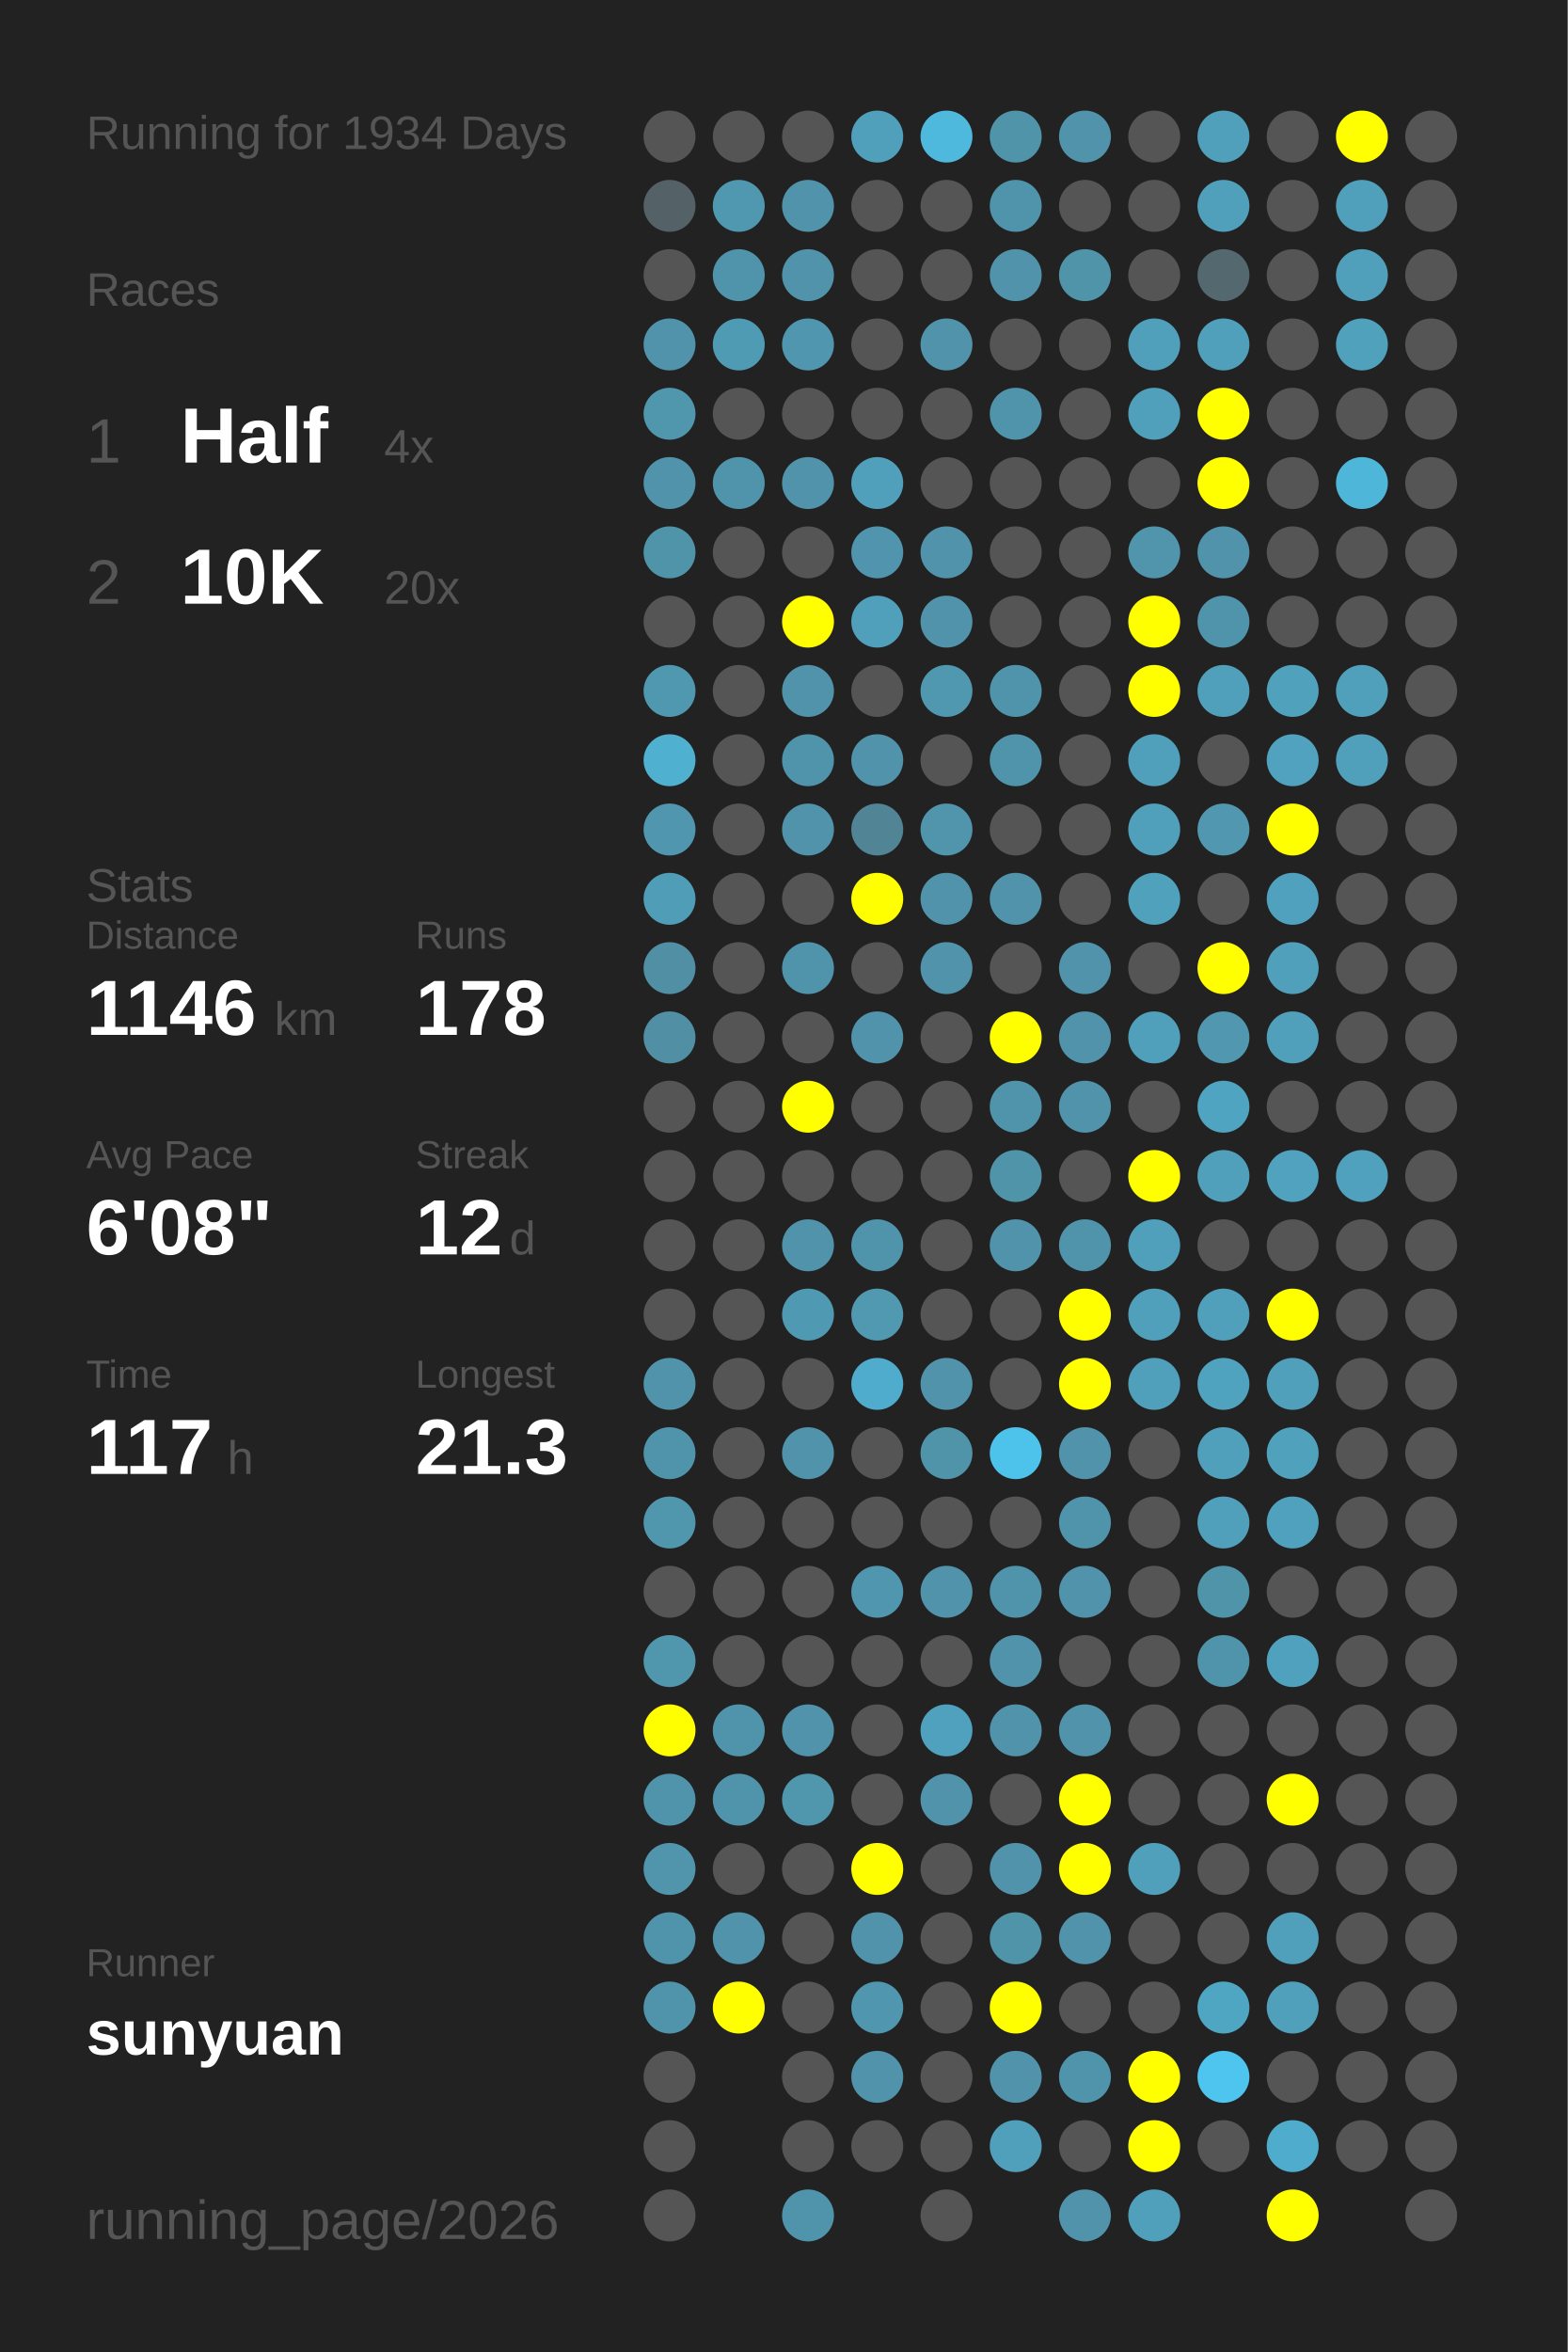
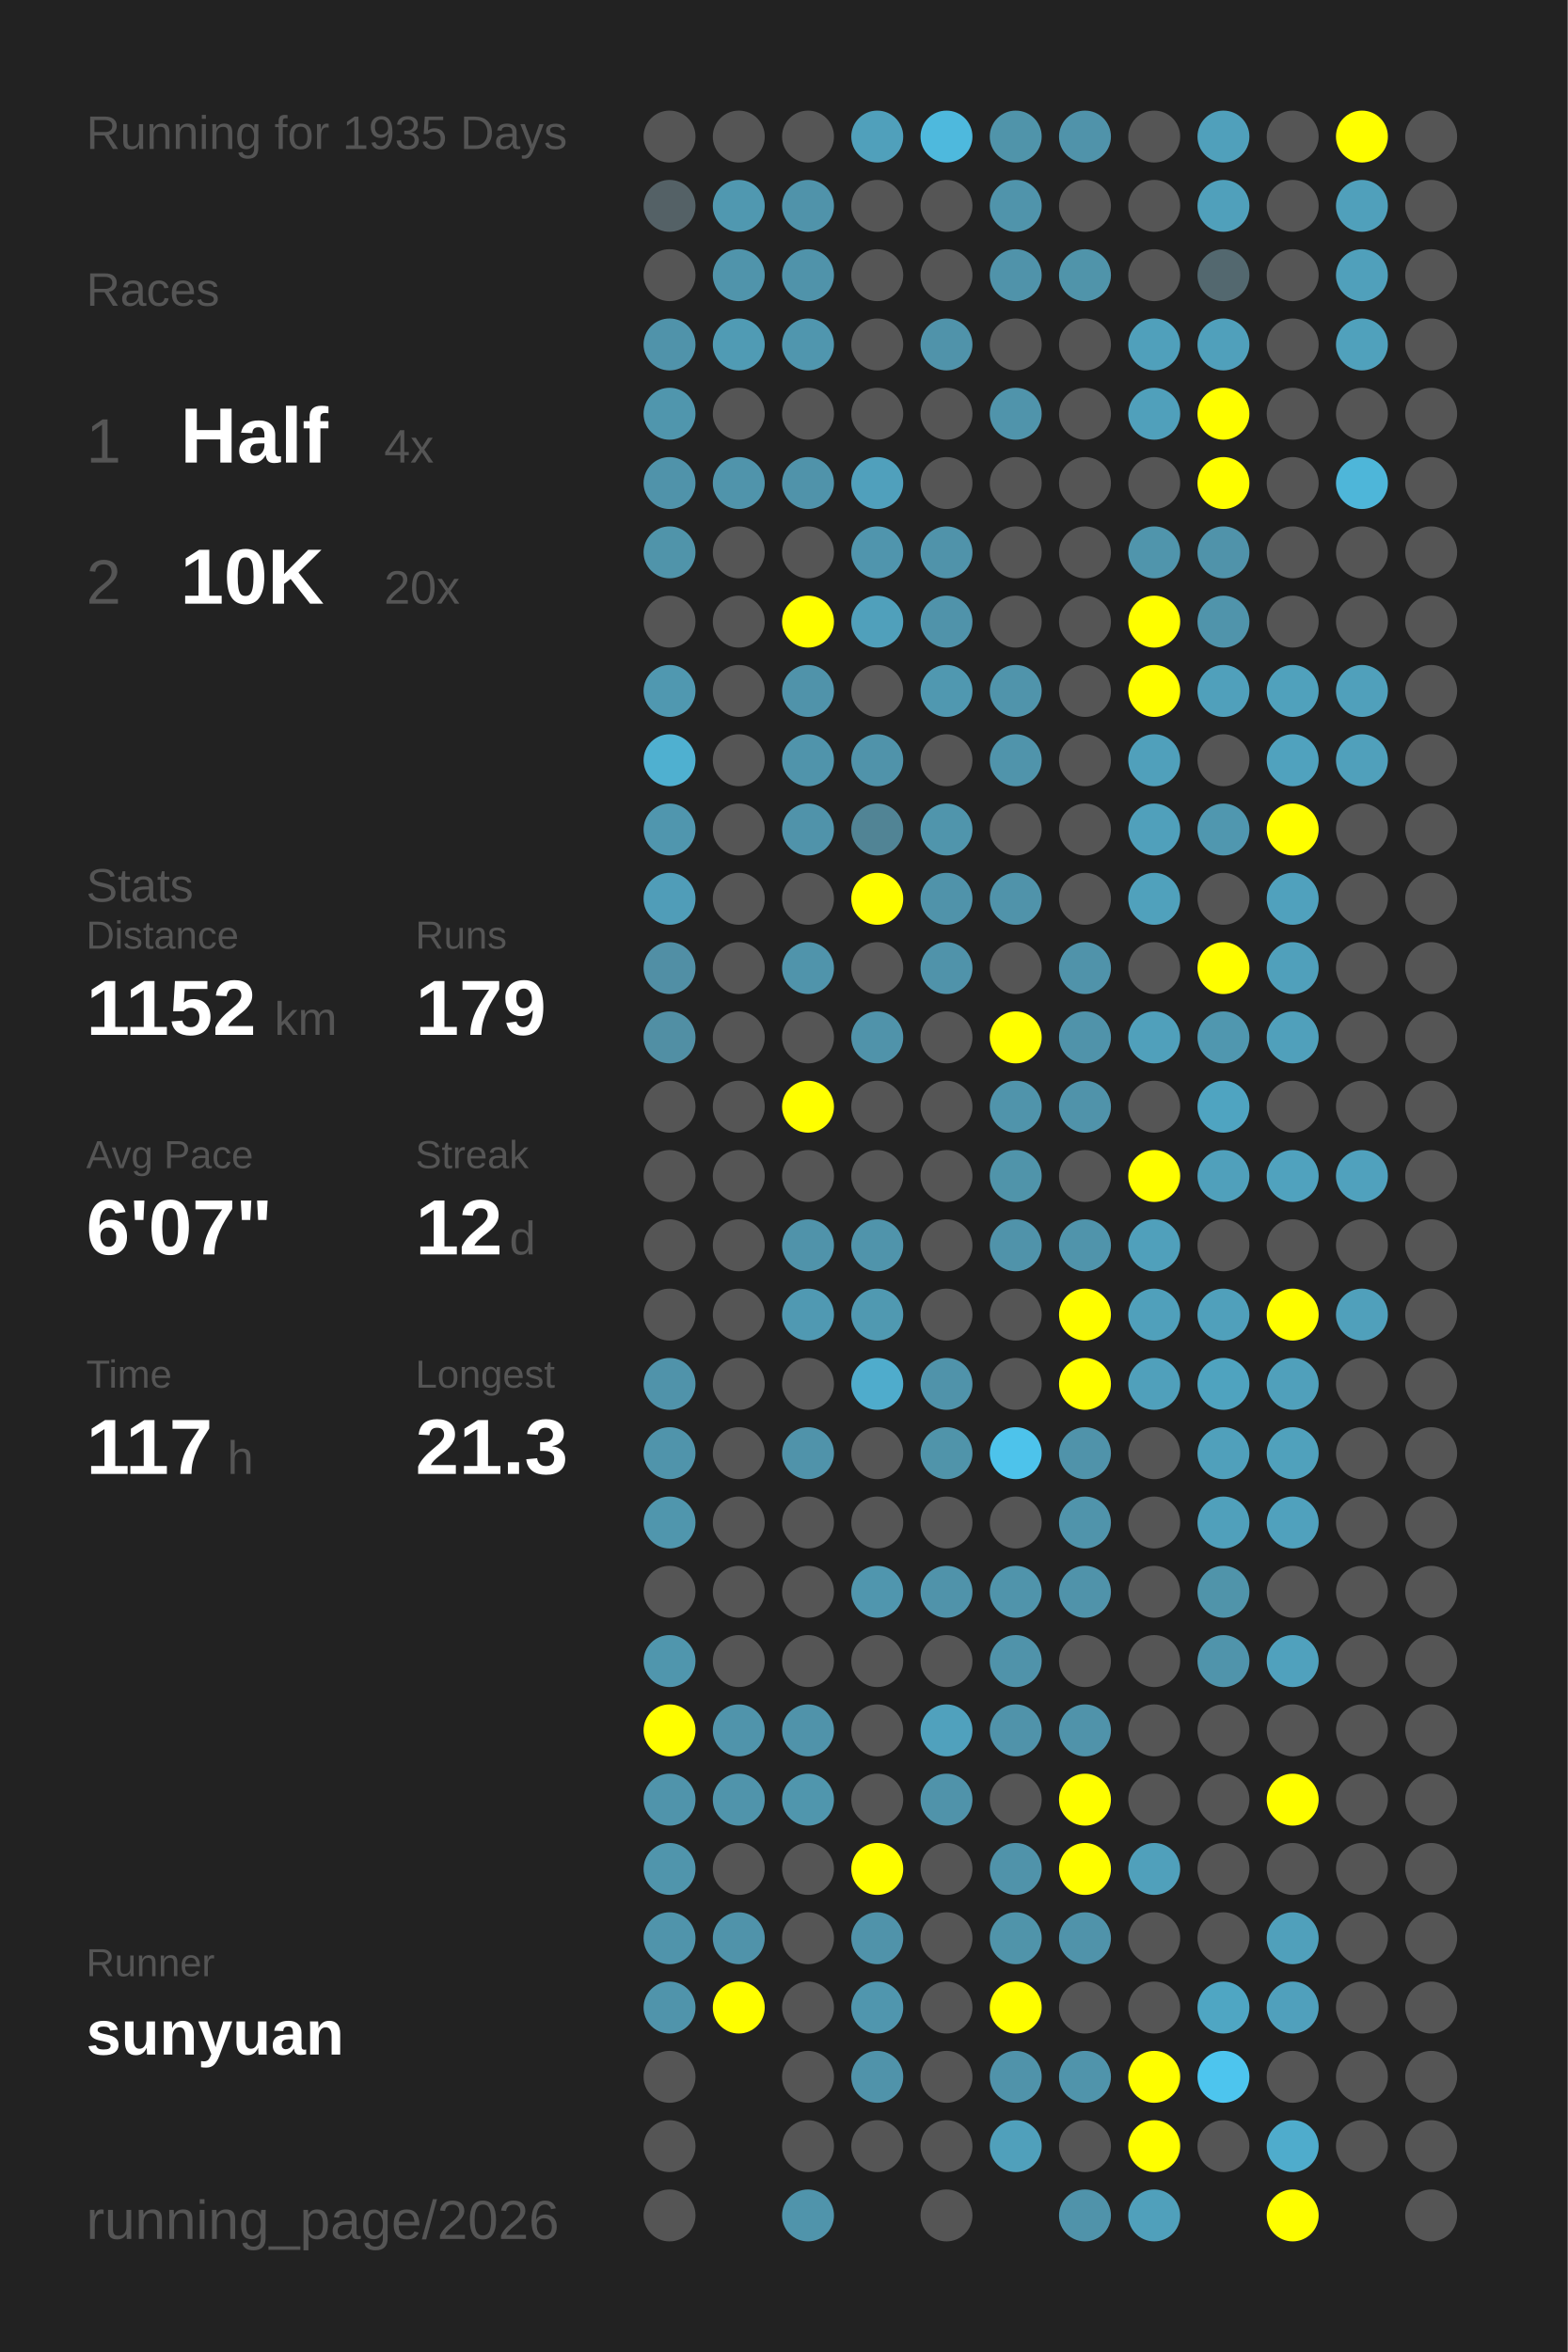
<svg xmlns="http://www.w3.org/2000/svg" baseProfile="full" height="300mm" version="1.1" viewBox="0,0,200,300" width="200mm">
  <defs />
  <rect fill="#222222" height="300" width="200" x="0" y="0" />
-   <text fill="#555555" style="font-size:6px; font-family:Arial;" x="11" y="19">Running for 1934 Days</text>
+   <text fill="#555555" style="font-size:6px; font-family:Arial;" x="11" y="19">Running for 1935 Days</text>
  <text fill="#555555" style="font-size:6px; font-family:Arial;" x="11" y="39">Races</text>
  <text fill="#555555" style="font-size:8px; font-family:Arial;" x="11" y="59">1</text>
  <text fill="#FFFFFF" style="font-size:10px; font-family:Arial; font-weight:bold;" x="23" y="59">Half</text>
  <text fill="#555555" style="font-size:6px; font-family:Arial;" x="49" y="59">4x</text>
  <text fill="#555555" style="font-size:8px; font-family:Arial;" x="11" y="77">2</text>
  <text fill="#FFFFFF" style="font-size:10px; font-family:Arial; font-weight:bold;" x="23" y="77">10K</text>
  <text fill="#555555" style="font-size:6px; font-family:Arial;" x="49" y="77">20x</text>
  <text fill="#555555" style="font-size:6px; font-family:Arial;" x="11" y="115">Stats</text>
  <text fill="#555555" style="font-size:5px; font-family:Arial;" x="11" y="121">Distance</text>
-   <text fill="#FFFFFF" style="font-size:10px; font-family:Arial; font-weight:bold;" x="11" y="132">1146</text>
+   <text fill="#FFFFFF" style="font-size:10px; font-family:Arial; font-weight:bold;" x="11" y="132">1152</text>
  <text fill="#555555" style="font-size:6px; font-family:Arial;" x="35" y="132">km</text>
  <text fill="#555555" style="font-size:5px; font-family:Arial;" x="53" y="121">Runs</text>
-   <text fill="#FFFFFF" style="font-size:10px; font-family:Arial; font-weight:bold;" x="53" y="132">178</text>
+   <text fill="#FFFFFF" style="font-size:10px; font-family:Arial; font-weight:bold;" x="53" y="132">179</text>
  <text fill="#555555" style="font-size:5px; font-family:Arial;" x="11" y="149">Avg Pace</text>
-   <text fill="#FFFFFF" style="font-size:10px; font-family:Arial; font-weight:bold;" x="11" y="160">6'08"</text>
+   <text fill="#FFFFFF" style="font-size:10px; font-family:Arial; font-weight:bold;" x="11" y="160">6'07"</text>
  <text fill="#555555" style="font-size:5px; font-family:Arial;" x="53" y="149">Streak</text>
  <text fill="#FFFFFF" style="font-size:10px; font-family:Arial; font-weight:bold;" x="53" y="160">12</text>
  <text fill="#555555" style="font-size:6px; font-family:Arial;" x="65" y="160">d</text>
  <text fill="#555555" style="font-size:5px; font-family:Arial;" x="11" y="177">Time</text>
  <text fill="#FFFFFF" style="font-size:10px; font-family:Arial; font-weight:bold;" x="11" y="188">117</text>
  <text fill="#555555" style="font-size:6px; font-family:Arial;" x="29" y="188">h</text>
  <text fill="#555555" style="font-size:5px; font-family:Arial;" x="53" y="177">Longest</text>
  <text fill="#FFFFFF" style="font-size:10px; font-family:Arial; font-weight:bold;" x="53" y="188">21.3</text>
  <text fill="#555555" style="font-size:5px; font-family:Arial;" x="11" y="252.065">Runner</text>
  <text fill="#FFFFFF" style="font-size:8px; font-family:Arial; font-weight:bold;" x="11" y="262.065">sunyuan</text>
  <text fill="#555555" style="font-size:7px; font-family:Arial;" x="11" y="285.581">running_page/2026</text>
  <circle cx="85.417" cy="17.419" fill="#555555" r="3.312" />
  <circle cx="85.417" cy="26.258" fill="#546166" r="3.312" />
  <circle cx="85.417" cy="35.097" fill="#555555" r="3.312" />
  <circle cx="85.417" cy="43.935" fill="#5093aa" r="3.312" />
  <circle cx="85.417" cy="52.774" fill="#5096ad" r="3.312" />
  <circle cx="85.417" cy="61.613" fill="#5093aa" r="3.312" />
  <circle cx="85.417" cy="70.452" fill="#5094aa" r="3.312" />
  <circle cx="85.417" cy="79.29" fill="#555555" r="3.312" />
  <circle cx="85.417" cy="88.129" fill="#5098b0" r="3.312" />
  <circle cx="85.417" cy="96.968" fill="#4fb0d0" r="3.312" />
  <circle cx="85.417" cy="105.806" fill="#5096ae" r="3.312" />
  <circle cx="85.417" cy="114.645" fill="#509db8" r="3.312" />
  <circle cx="85.417" cy="123.484" fill="#518fa5" r="3.312" />
  <circle cx="85.417" cy="132.323" fill="#518fa4" r="3.312" />
  <circle cx="85.417" cy="141.161" fill="#555555" r="3.312" />
  <circle cx="85.417" cy="150" fill="#555555" r="3.312" />
  <circle cx="85.417" cy="158.839" fill="#555555" r="3.312" />
  <circle cx="85.417" cy="167.677" fill="#555555" r="3.312" />
  <circle cx="85.417" cy="176.516" fill="#5093aa" r="3.312" />
  <circle cx="85.417" cy="185.355" fill="#5094ab" r="3.312" />
  <circle cx="85.417" cy="194.194" fill="#5096ad" r="3.312" />
  <circle cx="85.417" cy="203.032" fill="#555555" r="3.312" />
  <circle cx="85.417" cy="211.871" fill="#5096ad" r="3.312" />
  <circle cx="85.417" cy="220.71" fill="#FFFF00" r="3.312" />
  <circle cx="85.417" cy="229.548" fill="#5094ab" r="3.312" />
  <circle cx="85.417" cy="238.387" fill="#5095ac" r="3.312" />
  <circle cx="85.417" cy="247.226" fill="#5094ab" r="3.312" />
  <circle cx="85.417" cy="256.065" fill="#5094ab" r="3.312" />
  <circle cx="85.417" cy="264.903" fill="#555555" r="3.312" />
  <circle cx="85.417" cy="273.742" fill="#555555" r="3.312" />
  <circle cx="85.417" cy="282.581" fill="#555555" r="3.312" />
  <circle cx="94.25" cy="17.419" fill="#555555" r="3.312" />
  <circle cx="94.25" cy="26.258" fill="#5098b0" r="3.312" />
  <circle cx="94.25" cy="35.097" fill="#5094ab" r="3.312" />
  <circle cx="94.25" cy="43.935" fill="#509bb4" r="3.312" />
  <circle cx="94.25" cy="52.774" fill="#555555" r="3.312" />
  <circle cx="94.25" cy="61.613" fill="#5094ab" r="3.312" />
  <circle cx="94.25" cy="70.452" fill="#555555" r="3.312" />
  <circle cx="94.25" cy="79.29" fill="#555555" r="3.312" />
  <circle cx="94.25" cy="88.129" fill="#555555" r="3.312" />
  <circle cx="94.25" cy="96.968" fill="#555555" r="3.312" />
  <circle cx="94.25" cy="105.806" fill="#555555" r="3.312" />
  <circle cx="94.25" cy="114.645" fill="#555555" r="3.312" />
  <circle cx="94.25" cy="123.484" fill="#555555" r="3.312" />
  <circle cx="94.25" cy="132.323" fill="#555555" r="3.312" />
  <circle cx="94.25" cy="141.161" fill="#555555" r="3.312" />
  <circle cx="94.25" cy="150" fill="#555555" r="3.312" />
  <circle cx="94.25" cy="158.839" fill="#555555" r="3.312" />
  <circle cx="94.25" cy="167.677" fill="#555555" r="3.312" />
  <circle cx="94.25" cy="176.516" fill="#555555" r="3.312" />
  <circle cx="94.25" cy="185.355" fill="#555555" r="3.312" />
  <circle cx="94.25" cy="194.194" fill="#555555" r="3.312" />
  <circle cx="94.25" cy="203.032" fill="#555555" r="3.312" />
  <circle cx="94.25" cy="211.871" fill="#555555" r="3.312" />
  <circle cx="94.25" cy="220.71" fill="#5094ab" r="3.312" />
  <circle cx="94.25" cy="229.548" fill="#5094ab" r="3.312" />
  <circle cx="94.25" cy="238.387" fill="#555555" r="3.312" />
  <circle cx="94.25" cy="247.226" fill="#5093aa" r="3.312" />
  <circle cx="94.25" cy="256.065" fill="#FFFF00" r="3.312" />
  <circle cx="103.083" cy="17.419" fill="#555555" r="3.312" />
  <circle cx="103.083" cy="26.258" fill="#5093aa" r="3.312" />
  <circle cx="103.083" cy="35.097" fill="#5093aa" r="3.312" />
  <circle cx="103.083" cy="43.935" fill="#5096ae" r="3.312" />
  <circle cx="103.083" cy="52.774" fill="#555555" r="3.312" />
  <circle cx="103.083" cy="61.613" fill="#5093aa" r="3.312" />
  <circle cx="103.083" cy="70.452" fill="#555555" r="3.312" />
  <circle cx="103.083" cy="79.29" fill="#FFFF00" r="3.312" />
  <circle cx="103.083" cy="88.129" fill="#5093aa" r="3.312" />
  <circle cx="103.083" cy="96.968" fill="#5094ab" r="3.312" />
  <circle cx="103.083" cy="105.806" fill="#5093aa" r="3.312" />
  <circle cx="103.083" cy="114.645" fill="#555555" r="3.312" />
  <circle cx="103.083" cy="123.484" fill="#5094ab" r="3.312" />
  <circle cx="103.083" cy="132.323" fill="#555555" r="3.312" />
  <circle cx="103.083" cy="141.161" fill="#FFFF00" r="3.312" />
  <circle cx="103.083" cy="150" fill="#555555" r="3.312" />
  <circle cx="103.083" cy="158.839" fill="#5093aa" r="3.312" />
  <circle cx="103.083" cy="167.677" fill="#5099b2" r="3.312" />
  <circle cx="103.083" cy="176.516" fill="#555555" r="3.312" />
  <circle cx="103.083" cy="185.355" fill="#5093aa" r="3.312" />
  <circle cx="103.083" cy="194.194" fill="#555555" r="3.312" />
  <circle cx="103.083" cy="203.032" fill="#555555" r="3.312" />
  <circle cx="103.083" cy="211.871" fill="#555555" r="3.312" />
  <circle cx="103.083" cy="220.71" fill="#5093aa" r="3.312" />
  <circle cx="103.083" cy="229.548" fill="#5096ad" r="3.312" />
  <circle cx="103.083" cy="238.387" fill="#555555" r="3.312" />
  <circle cx="103.083" cy="247.226" fill="#555555" r="3.312" />
  <circle cx="103.083" cy="256.065" fill="#555555" r="3.312" />
  <circle cx="103.083" cy="264.903" fill="#555555" r="3.312" />
  <circle cx="103.083" cy="273.742" fill="#555555" r="3.312" />
  <circle cx="103.083" cy="282.581" fill="#5094ab" r="3.312" />
  <circle cx="111.917" cy="17.419" fill="#50a0bb" r="3.312" />
  <circle cx="111.917" cy="26.258" fill="#555555" r="3.312" />
  <circle cx="111.917" cy="35.097" fill="#555555" r="3.312" />
  <circle cx="111.917" cy="43.935" fill="#555555" r="3.312" />
  <circle cx="111.917" cy="52.774" fill="#555555" r="3.312" />
  <circle cx="111.917" cy="61.613" fill="#50a0bc" r="3.312" />
  <circle cx="111.917" cy="70.452" fill="#5095ad" r="3.312" />
  <circle cx="111.917" cy="79.29" fill="#50a0bb" r="3.312" />
  <circle cx="111.917" cy="88.129" fill="#555555" r="3.312" />
  <circle cx="111.917" cy="96.968" fill="#5093aa" r="3.312" />
  <circle cx="111.917" cy="105.806" fill="#518495" r="3.312" />
  <circle cx="111.917" cy="114.645" fill="#FFFF00" r="3.312" />
  <circle cx="111.917" cy="123.484" fill="#555555" r="3.312" />
  <circle cx="111.917" cy="132.323" fill="#5093aa" r="3.312" />
  <circle cx="111.917" cy="141.161" fill="#555555" r="3.312" />
  <circle cx="111.917" cy="150" fill="#555555" r="3.312" />
  <circle cx="111.917" cy="158.839" fill="#5094ab" r="3.312" />
  <circle cx="111.917" cy="167.677" fill="#5099b1" r="3.312" />
  <circle cx="111.917" cy="176.516" fill="#4faccc" r="3.312" />
  <circle cx="111.917" cy="185.355" fill="#555555" r="3.312" />
  <circle cx="111.917" cy="194.194" fill="#555555" r="3.312" />
  <circle cx="111.917" cy="203.032" fill="#5096ae" r="3.312" />
  <circle cx="111.917" cy="211.871" fill="#555555" r="3.312" />
  <circle cx="111.917" cy="220.71" fill="#555555" r="3.312" />
  <circle cx="111.917" cy="229.548" fill="#555555" r="3.312" />
  <circle cx="111.917" cy="238.387" fill="#FFFF00" r="3.312" />
  <circle cx="111.917" cy="247.226" fill="#5093aa" r="3.312" />
  <circle cx="111.917" cy="256.065" fill="#5096ae" r="3.312" />
  <circle cx="111.917" cy="264.903" fill="#5093aa" r="3.312" />
  <circle cx="111.917" cy="273.742" fill="#555555" r="3.312" />
  <circle cx="120.75" cy="17.419" fill="#4eb9dd" r="3.312" />
  <circle cx="120.75" cy="26.258" fill="#555555" r="3.312" />
  <circle cx="120.75" cy="35.097" fill="#555555" r="3.312" />
  <circle cx="120.75" cy="43.935" fill="#5093aa" r="3.312" />
  <circle cx="120.75" cy="52.774" fill="#555555" r="3.312" />
  <circle cx="120.75" cy="61.613" fill="#555555" r="3.312" />
  <circle cx="120.75" cy="70.452" fill="#5093aa" r="3.312" />
  <circle cx="120.75" cy="79.29" fill="#5093aa" r="3.312" />
  <circle cx="120.75" cy="88.129" fill="#5098b0" r="3.312" />
  <circle cx="120.75" cy="96.968" fill="#555555" r="3.312" />
  <circle cx="120.75" cy="105.806" fill="#5095ac" r="3.312" />
  <circle cx="120.75" cy="114.645" fill="#5093aa" r="3.312" />
  <circle cx="120.75" cy="123.484" fill="#5093aa" r="3.312" />
  <circle cx="120.75" cy="132.323" fill="#555555" r="3.312" />
  <circle cx="120.75" cy="141.161" fill="#555555" r="3.312" />
  <circle cx="120.75" cy="150" fill="#555555" r="3.312" />
  <circle cx="120.75" cy="158.839" fill="#555555" r="3.312" />
  <circle cx="120.75" cy="167.677" fill="#555555" r="3.312" />
  <circle cx="120.75" cy="176.516" fill="#5093aa" r="3.312" />
  <circle cx="120.75" cy="185.355" fill="#5094aa" r="3.312" />
  <circle cx="120.75" cy="194.194" fill="#555555" r="3.312" />
  <circle cx="120.75" cy="203.032" fill="#5093aa" r="3.312" />
  <circle cx="120.75" cy="211.871" fill="#555555" r="3.312" />
  <circle cx="120.75" cy="220.71" fill="#50a1bd" r="3.312" />
  <circle cx="120.75" cy="229.548" fill="#5093aa" r="3.312" />
  <circle cx="120.75" cy="238.387" fill="#555555" r="3.312" />
  <circle cx="120.75" cy="247.226" fill="#555555" r="3.312" />
  <circle cx="120.75" cy="256.065" fill="#555555" r="3.312" />
  <circle cx="120.75" cy="264.903" fill="#555555" r="3.312" />
  <circle cx="120.75" cy="273.742" fill="#555555" r="3.312" />
  <circle cx="120.75" cy="282.581" fill="#555555" r="3.312" />
  <circle cx="129.583" cy="17.419" fill="#5094aa" r="3.312" />
  <circle cx="129.583" cy="26.258" fill="#5094ab" r="3.312" />
  <circle cx="129.583" cy="35.097" fill="#5093aa" r="3.312" />
  <circle cx="129.583" cy="43.935" fill="#555555" r="3.312" />
  <circle cx="129.583" cy="52.774" fill="#5094ab" r="3.312" />
  <circle cx="129.583" cy="61.613" fill="#555555" r="3.312" />
  <circle cx="129.583" cy="70.452" fill="#555555" r="3.312" />
  <circle cx="129.583" cy="79.29" fill="#555555" r="3.312" />
  <circle cx="129.583" cy="88.129" fill="#5094ab" r="3.312" />
  <circle cx="129.583" cy="96.968" fill="#5094ab" r="3.312" />
  <circle cx="129.583" cy="105.806" fill="#555555" r="3.312" />
  <circle cx="129.583" cy="114.645" fill="#5093aa" r="3.312" />
  <circle cx="129.583" cy="123.484" fill="#555555" r="3.312" />
  <circle cx="129.583" cy="132.323" fill="#FFFF00" r="3.312" />
  <circle cx="129.583" cy="141.161" fill="#5094ab" r="3.312" />
  <circle cx="129.583" cy="150" fill="#5094aa" r="3.312" />
  <circle cx="129.583" cy="158.839" fill="#5093aa" r="3.312" />
  <circle cx="129.583" cy="167.677" fill="#555555" r="3.312" />
  <circle cx="129.583" cy="176.516" fill="#555555" r="3.312" />
  <circle cx="129.583" cy="185.355" fill="#4dc3eb" r="3.312" />
  <circle cx="129.583" cy="194.194" fill="#555555" r="3.312" />
  <circle cx="129.583" cy="203.032" fill="#5094ab" r="3.312" />
  <circle cx="129.583" cy="211.871" fill="#5093aa" r="3.312" />
  <circle cx="129.583" cy="220.71" fill="#5093aa" r="3.312" />
  <circle cx="129.583" cy="229.548" fill="#555555" r="3.312" />
  <circle cx="129.583" cy="238.387" fill="#5093aa" r="3.312" />
  <circle cx="129.583" cy="247.226" fill="#5094aa" r="3.312" />
  <circle cx="129.583" cy="256.065" fill="#FFFF00" r="3.312" />
  <circle cx="129.583" cy="264.903" fill="#5093aa" r="3.312" />
  <circle cx="129.583" cy="273.742" fill="#50a0bb" r="3.312" />
  <circle cx="138.417" cy="17.419" fill="#5093aa" r="3.312" />
  <circle cx="138.417" cy="26.258" fill="#555555" r="3.312" />
  <circle cx="138.417" cy="35.097" fill="#5094aa" r="3.312" />
  <circle cx="138.417" cy="43.935" fill="#555555" r="3.312" />
  <circle cx="138.417" cy="52.774" fill="#555555" r="3.312" />
  <circle cx="138.417" cy="61.613" fill="#555555" r="3.312" />
  <circle cx="138.417" cy="70.452" fill="#555555" r="3.312" />
  <circle cx="138.417" cy="79.29" fill="#555555" r="3.312" />
  <circle cx="138.417" cy="88.129" fill="#555555" r="3.312" />
  <circle cx="138.417" cy="96.968" fill="#555555" r="3.312" />
  <circle cx="138.417" cy="105.806" fill="#555555" r="3.312" />
  <circle cx="138.417" cy="114.645" fill="#555555" r="3.312" />
  <circle cx="138.417" cy="123.484" fill="#5093aa" r="3.312" />
  <circle cx="138.417" cy="132.323" fill="#5093aa" r="3.312" />
  <circle cx="138.417" cy="141.161" fill="#5093aa" r="3.312" />
  <circle cx="138.417" cy="150" fill="#555555" r="3.312" />
  <circle cx="138.417" cy="158.839" fill="#5094ab" r="3.312" />
  <circle cx="138.417" cy="167.677" fill="#FFFF00" r="3.312" />
  <circle cx="138.417" cy="176.516" fill="#FFFF00" r="3.312" />
  <circle cx="138.417" cy="185.355" fill="#5093aa" r="3.312" />
  <circle cx="138.417" cy="194.194" fill="#5094ab" r="3.312" />
  <circle cx="138.417" cy="203.032" fill="#5093aa" r="3.312" />
  <circle cx="138.417" cy="211.871" fill="#555555" r="3.312" />
  <circle cx="138.417" cy="220.71" fill="#5093aa" r="3.312" />
  <circle cx="138.417" cy="229.548" fill="#FFFF00" r="3.312" />
  <circle cx="138.417" cy="238.387" fill="#FFFF00" r="3.312" />
  <circle cx="138.417" cy="247.226" fill="#5093aa" r="3.312" />
  <circle cx="138.417" cy="256.065" fill="#555555" r="3.312" />
  <circle cx="138.417" cy="264.903" fill="#5094ab" r="3.312" />
  <circle cx="138.417" cy="273.742" fill="#555555" r="3.312" />
  <circle cx="138.417" cy="282.581" fill="#5093aa" r="3.312" />
  <circle cx="147.25" cy="17.419" fill="#555555" r="3.312" />
  <circle cx="147.25" cy="26.258" fill="#555555" r="3.312" />
  <circle cx="147.25" cy="35.097" fill="#555555" r="3.312" />
  <circle cx="147.25" cy="43.935" fill="#50a0bb" r="3.312" />
  <circle cx="147.25" cy="52.774" fill="#50a0bb" r="3.312" />
  <circle cx="147.25" cy="61.613" fill="#555555" r="3.312" />
  <circle cx="147.25" cy="70.452" fill="#5095ac" r="3.312" />
  <circle cx="147.25" cy="79.29" fill="#FFFF00" r="3.312" />
  <circle cx="147.25" cy="88.129" fill="#FFFF00" r="3.312" />
  <circle cx="147.25" cy="96.968" fill="#50a0bb" r="3.312" />
  <circle cx="147.25" cy="105.806" fill="#50a0bb" r="3.312" />
  <circle cx="147.25" cy="114.645" fill="#50a1bc" r="3.312" />
  <circle cx="147.25" cy="123.484" fill="#555555" r="3.312" />
  <circle cx="147.25" cy="132.323" fill="#50a0bb" r="3.312" />
  <circle cx="147.25" cy="141.161" fill="#555555" r="3.312" />
  <circle cx="147.25" cy="150" fill="#FFFF00" r="3.312" />
  <circle cx="147.25" cy="158.839" fill="#50a0bb" r="3.312" />
  <circle cx="147.25" cy="167.677" fill="#50a0bb" r="3.312" />
  <circle cx="147.25" cy="176.516" fill="#50a0bb" r="3.312" />
  <circle cx="147.25" cy="185.355" fill="#555555" r="3.312" />
  <circle cx="147.25" cy="194.194" fill="#555555" r="3.312" />
  <circle cx="147.25" cy="203.032" fill="#555555" r="3.312" />
  <circle cx="147.25" cy="211.871" fill="#555555" r="3.312" />
  <circle cx="147.25" cy="220.71" fill="#555555" r="3.312" />
  <circle cx="147.25" cy="229.548" fill="#555555" r="3.312" />
  <circle cx="147.25" cy="238.387" fill="#50a0bb" r="3.312" />
  <circle cx="147.25" cy="247.226" fill="#555555" r="3.312" />
  <circle cx="147.25" cy="256.065" fill="#555555" r="3.312" />
  <circle cx="147.25" cy="264.903" fill="#FFFF00" r="3.312" />
  <circle cx="147.25" cy="273.742" fill="#FFFF00" r="3.312" />
  <circle cx="147.25" cy="282.581" fill="#50a0bb" r="3.312" />
  <circle cx="156.083" cy="17.419" fill="#50a0bb" r="3.312" />
  <circle cx="156.083" cy="26.258" fill="#50a0bb" r="3.312" />
  <circle cx="156.083" cy="35.097" fill="#53686f" r="3.312" />
  <circle cx="156.083" cy="43.935" fill="#50a0bb" r="3.312" />
  <circle cx="156.083" cy="52.774" fill="#FFFF00" r="3.312" />
  <circle cx="156.083" cy="61.613" fill="#FFFF00" r="3.312" />
  <circle cx="156.083" cy="70.452" fill="#5093aa" r="3.312" />
  <circle cx="156.083" cy="79.29" fill="#5094ab" r="3.312" />
  <circle cx="156.083" cy="88.129" fill="#50a0bb" r="3.312" />
  <circle cx="156.083" cy="96.968" fill="#555555" r="3.312" />
  <circle cx="156.083" cy="105.806" fill="#5097af" r="3.312" />
  <circle cx="156.083" cy="114.645" fill="#555555" r="3.312" />
  <circle cx="156.083" cy="123.484" fill="#FFFF00" r="3.312" />
  <circle cx="156.083" cy="132.323" fill="#5097af" r="3.312" />
  <circle cx="156.083" cy="141.161" fill="#4fa4c1" r="3.312" />
  <circle cx="156.083" cy="150" fill="#50a0bb" r="3.312" />
  <circle cx="156.083" cy="158.839" fill="#555555" r="3.312" />
  <circle cx="156.083" cy="167.677" fill="#50a0bb" r="3.312" />
  <circle cx="156.083" cy="176.516" fill="#4fa3bf" r="3.312" />
  <circle cx="156.083" cy="185.355" fill="#50a0bb" r="3.312" />
  <circle cx="156.083" cy="194.194" fill="#50a0bb" r="3.312" />
  <circle cx="156.083" cy="203.032" fill="#5094aa" r="3.312" />
  <circle cx="156.083" cy="211.871" fill="#5094ab" r="3.312" />
  <circle cx="156.083" cy="220.71" fill="#555555" r="3.312" />
  <circle cx="156.083" cy="229.548" fill="#555555" r="3.312" />
  <circle cx="156.083" cy="238.387" fill="#555555" r="3.312" />
  <circle cx="156.083" cy="247.226" fill="#555555" r="3.312" />
  <circle cx="156.083" cy="256.065" fill="#4fa6c3" r="3.312" />
  <circle cx="156.083" cy="264.903" fill="#4dc5ee" r="3.312" />
  <circle cx="156.083" cy="273.742" fill="#555555" r="3.312" />
  <circle cx="164.917" cy="17.419" fill="#555555" r="3.312" />
  <circle cx="164.917" cy="26.258" fill="#555555" r="3.312" />
  <circle cx="164.917" cy="35.097" fill="#555555" r="3.312" />
  <circle cx="164.917" cy="43.935" fill="#555555" r="3.312" />
  <circle cx="164.917" cy="52.774" fill="#555555" r="3.312" />
  <circle cx="164.917" cy="61.613" fill="#555555" r="3.312" />
  <circle cx="164.917" cy="70.452" fill="#555555" r="3.312" />
  <circle cx="164.917" cy="79.29" fill="#555555" r="3.312" />
  <circle cx="164.917" cy="88.129" fill="#50a1bc" r="3.312" />
  <circle cx="164.917" cy="96.968" fill="#50a2be" r="3.312" />
  <circle cx="164.917" cy="105.806" fill="#FFFF00" r="3.312" />
  <circle cx="164.917" cy="114.645" fill="#50a1bd" r="3.312" />
  <circle cx="164.917" cy="123.484" fill="#50a0bb" r="3.312" />
  <circle cx="164.917" cy="132.323" fill="#50a0bb" r="3.312" />
  <circle cx="164.917" cy="141.161" fill="#555555" r="3.312" />
  <circle cx="164.917" cy="150" fill="#50a2be" r="3.312" />
  <circle cx="164.917" cy="158.839" fill="#555555" r="3.312" />
  <circle cx="164.917" cy="167.677" fill="#FFFF00" r="3.312" />
  <circle cx="164.917" cy="176.516" fill="#50a0bb" r="3.312" />
  <circle cx="164.917" cy="185.355" fill="#50a1bc" r="3.312" />
  <circle cx="164.917" cy="194.194" fill="#50a1bd" r="3.312" />
  <circle cx="164.917" cy="203.032" fill="#555555" r="3.312" />
  <circle cx="164.917" cy="211.871" fill="#50a1bd" r="3.312" />
  <circle cx="164.917" cy="220.71" fill="#555555" r="3.312" />
  <circle cx="164.917" cy="229.548" fill="#FFFF00" r="3.312" />
  <circle cx="164.917" cy="238.387" fill="#555555" r="3.312" />
  <circle cx="164.917" cy="247.226" fill="#50a0bb" r="3.312" />
  <circle cx="164.917" cy="256.065" fill="#50a0bc" r="3.312" />
  <circle cx="164.917" cy="264.903" fill="#555555" r="3.312" />
  <circle cx="164.917" cy="273.742" fill="#4faccc" r="3.312" />
  <circle cx="164.917" cy="282.581" fill="#FFFF00" r="3.312" />
  <circle cx="173.75" cy="17.419" fill="#FFFF00" r="3.312" />
  <circle cx="173.75" cy="26.258" fill="#50a0bb" r="3.312" />
  <circle cx="173.75" cy="35.097" fill="#50a0bb" r="3.312" />
  <circle cx="173.75" cy="43.935" fill="#50a1bc" r="3.312" />
  <circle cx="173.75" cy="52.774" fill="#555555" r="3.312" />
  <circle cx="173.75" cy="61.613" fill="#4eb6d9" r="3.312" />
  <circle cx="173.75" cy="70.452" fill="#555555" r="3.312" />
  <circle cx="173.75" cy="79.29" fill="#555555" r="3.312" />
  <circle cx="173.75" cy="88.129" fill="#50a0bb" r="3.312" />
  <circle cx="173.75" cy="96.968" fill="#50a0bb" r="3.312" />
  <circle cx="173.75" cy="105.806" fill="#555555" r="3.312" />
  <circle cx="173.75" cy="114.645" fill="#555555" r="3.312" />
  <circle cx="173.75" cy="123.484" fill="#555555" r="3.312" />
  <circle cx="173.75" cy="132.323" fill="#555555" r="3.312" />
  <circle cx="173.75" cy="141.161" fill="#555555" r="3.312" />
  <circle cx="173.75" cy="150" fill="#50a1bd" r="3.312" />
  <circle cx="173.75" cy="158.839" fill="#555555" r="3.312" />
-   <circle cx="173.75" cy="167.677" fill="#555555" r="3.312" />
+   <circle cx="173.75" cy="167.677" fill="#50a0bb" r="3.312" />
  <circle cx="173.75" cy="176.516" fill="#555555" r="3.312" />
  <circle cx="173.75" cy="185.355" fill="#555555" r="3.312" />
  <circle cx="173.75" cy="194.194" fill="#555555" r="3.312" />
  <circle cx="173.75" cy="203.032" fill="#555555" r="3.312" />
  <circle cx="173.75" cy="211.871" fill="#555555" r="3.312" />
  <circle cx="173.75" cy="220.71" fill="#555555" r="3.312" />
  <circle cx="173.75" cy="229.548" fill="#555555" r="3.312" />
  <circle cx="173.75" cy="238.387" fill="#555555" r="3.312" />
  <circle cx="173.75" cy="247.226" fill="#555555" r="3.312" />
  <circle cx="173.75" cy="256.065" fill="#555555" r="3.312" />
  <circle cx="173.75" cy="264.903" fill="#555555" r="3.312" />
  <circle cx="173.75" cy="273.742" fill="#555555" r="3.312" />
  <circle cx="182.583" cy="17.419" fill="#555555" r="3.312" />
  <circle cx="182.583" cy="26.258" fill="#555555" r="3.312" />
  <circle cx="182.583" cy="35.097" fill="#555555" r="3.312" />
  <circle cx="182.583" cy="43.935" fill="#555555" r="3.312" />
  <circle cx="182.583" cy="52.774" fill="#555555" r="3.312" />
  <circle cx="182.583" cy="61.613" fill="#555555" r="3.312" />
  <circle cx="182.583" cy="70.452" fill="#555555" r="3.312" />
  <circle cx="182.583" cy="79.29" fill="#555555" r="3.312" />
  <circle cx="182.583" cy="88.129" fill="#555555" r="3.312" />
  <circle cx="182.583" cy="96.968" fill="#555555" r="3.312" />
  <circle cx="182.583" cy="105.806" fill="#555555" r="3.312" />
  <circle cx="182.583" cy="114.645" fill="#555555" r="3.312" />
  <circle cx="182.583" cy="123.484" fill="#555555" r="3.312" />
  <circle cx="182.583" cy="132.323" fill="#555555" r="3.312" />
  <circle cx="182.583" cy="141.161" fill="#555555" r="3.312" />
  <circle cx="182.583" cy="150" fill="#555555" r="3.312" />
  <circle cx="182.583" cy="158.839" fill="#555555" r="3.312" />
  <circle cx="182.583" cy="167.677" fill="#555555" r="3.312" />
  <circle cx="182.583" cy="176.516" fill="#555555" r="3.312" />
  <circle cx="182.583" cy="185.355" fill="#555555" r="3.312" />
  <circle cx="182.583" cy="194.194" fill="#555555" r="3.312" />
  <circle cx="182.583" cy="203.032" fill="#555555" r="3.312" />
  <circle cx="182.583" cy="211.871" fill="#555555" r="3.312" />
  <circle cx="182.583" cy="220.71" fill="#555555" r="3.312" />
  <circle cx="182.583" cy="229.548" fill="#555555" r="3.312" />
  <circle cx="182.583" cy="238.387" fill="#555555" r="3.312" />
  <circle cx="182.583" cy="247.226" fill="#555555" r="3.312" />
  <circle cx="182.583" cy="256.065" fill="#555555" r="3.312" />
  <circle cx="182.583" cy="264.903" fill="#555555" r="3.312" />
  <circle cx="182.583" cy="273.742" fill="#555555" r="3.312" />
  <circle cx="182.583" cy="282.581" fill="#555555" r="3.312" />
</svg>
